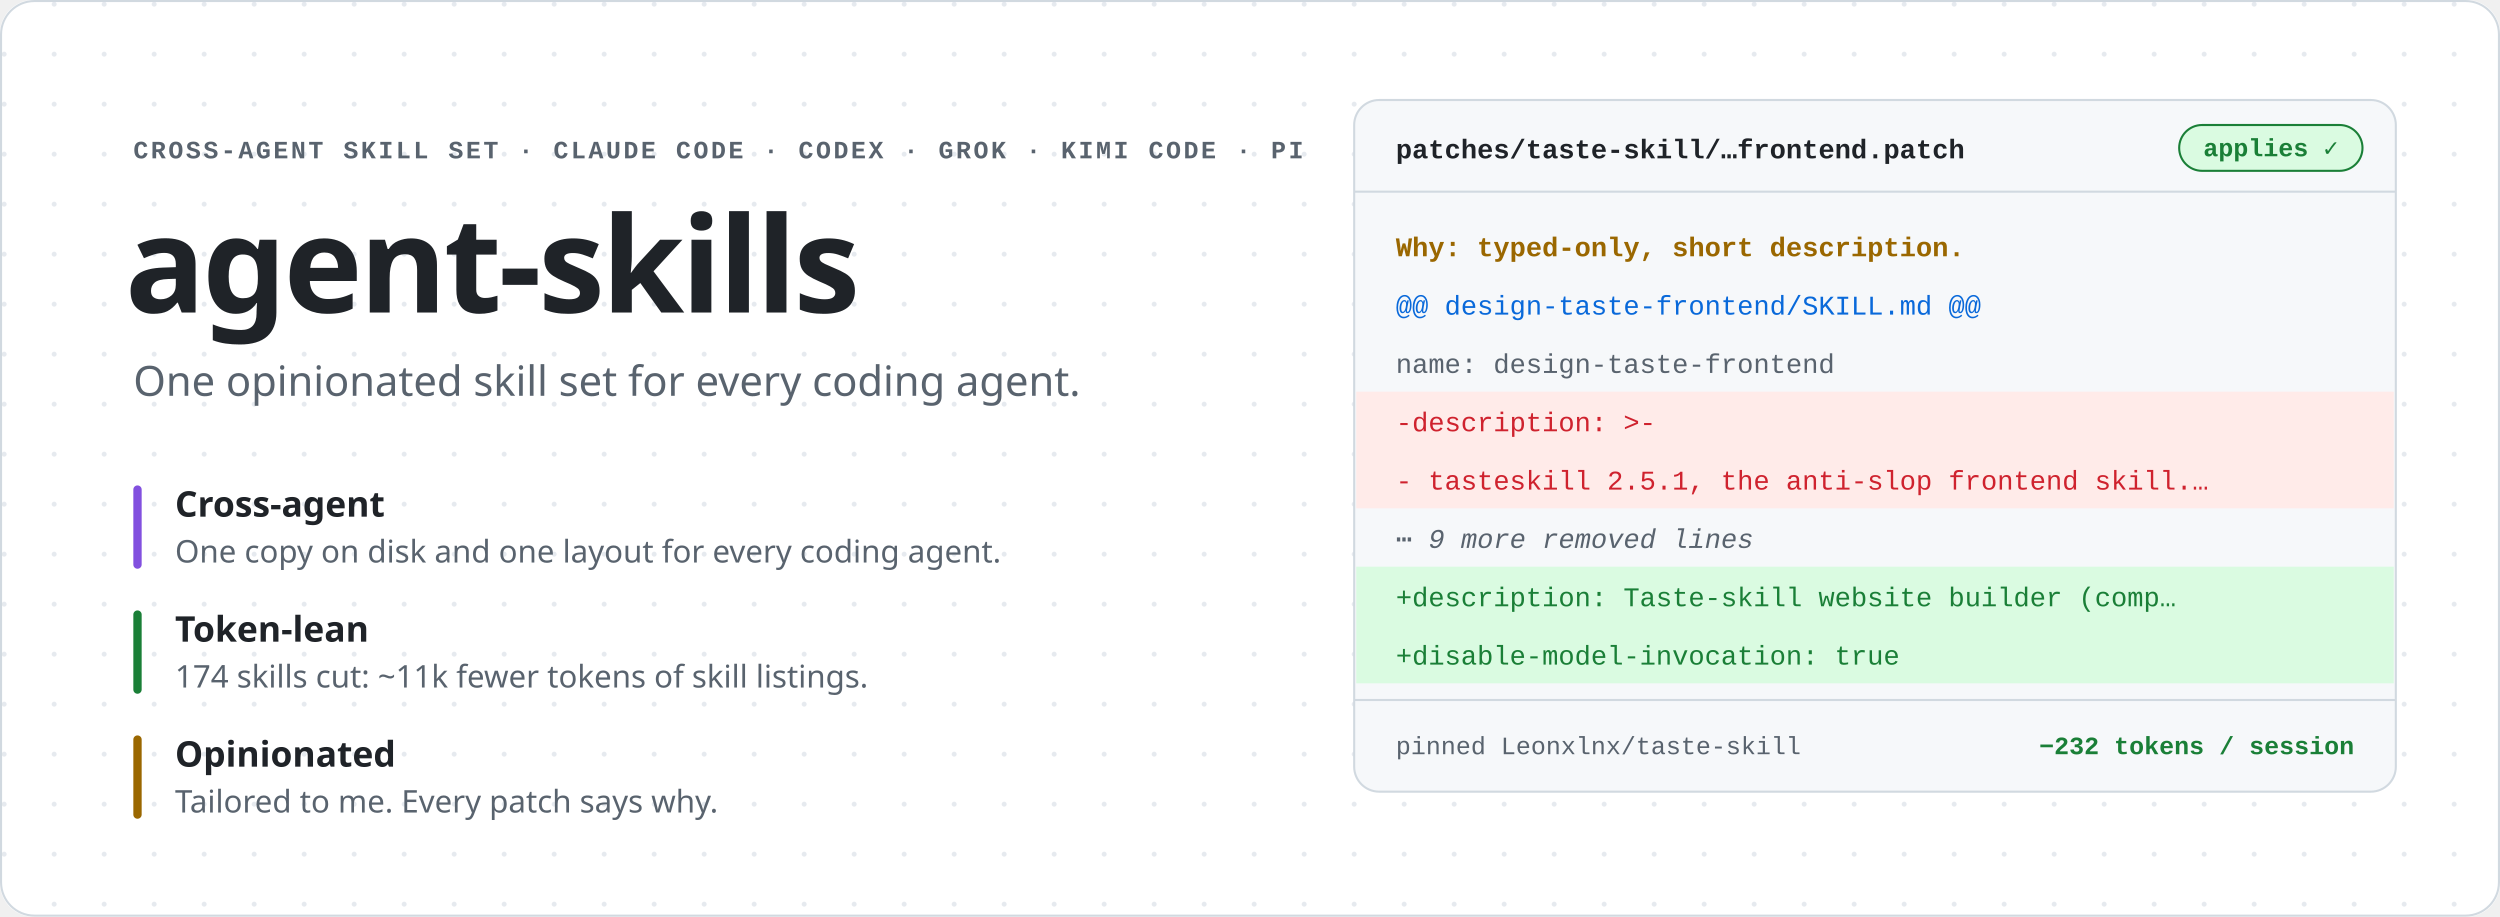
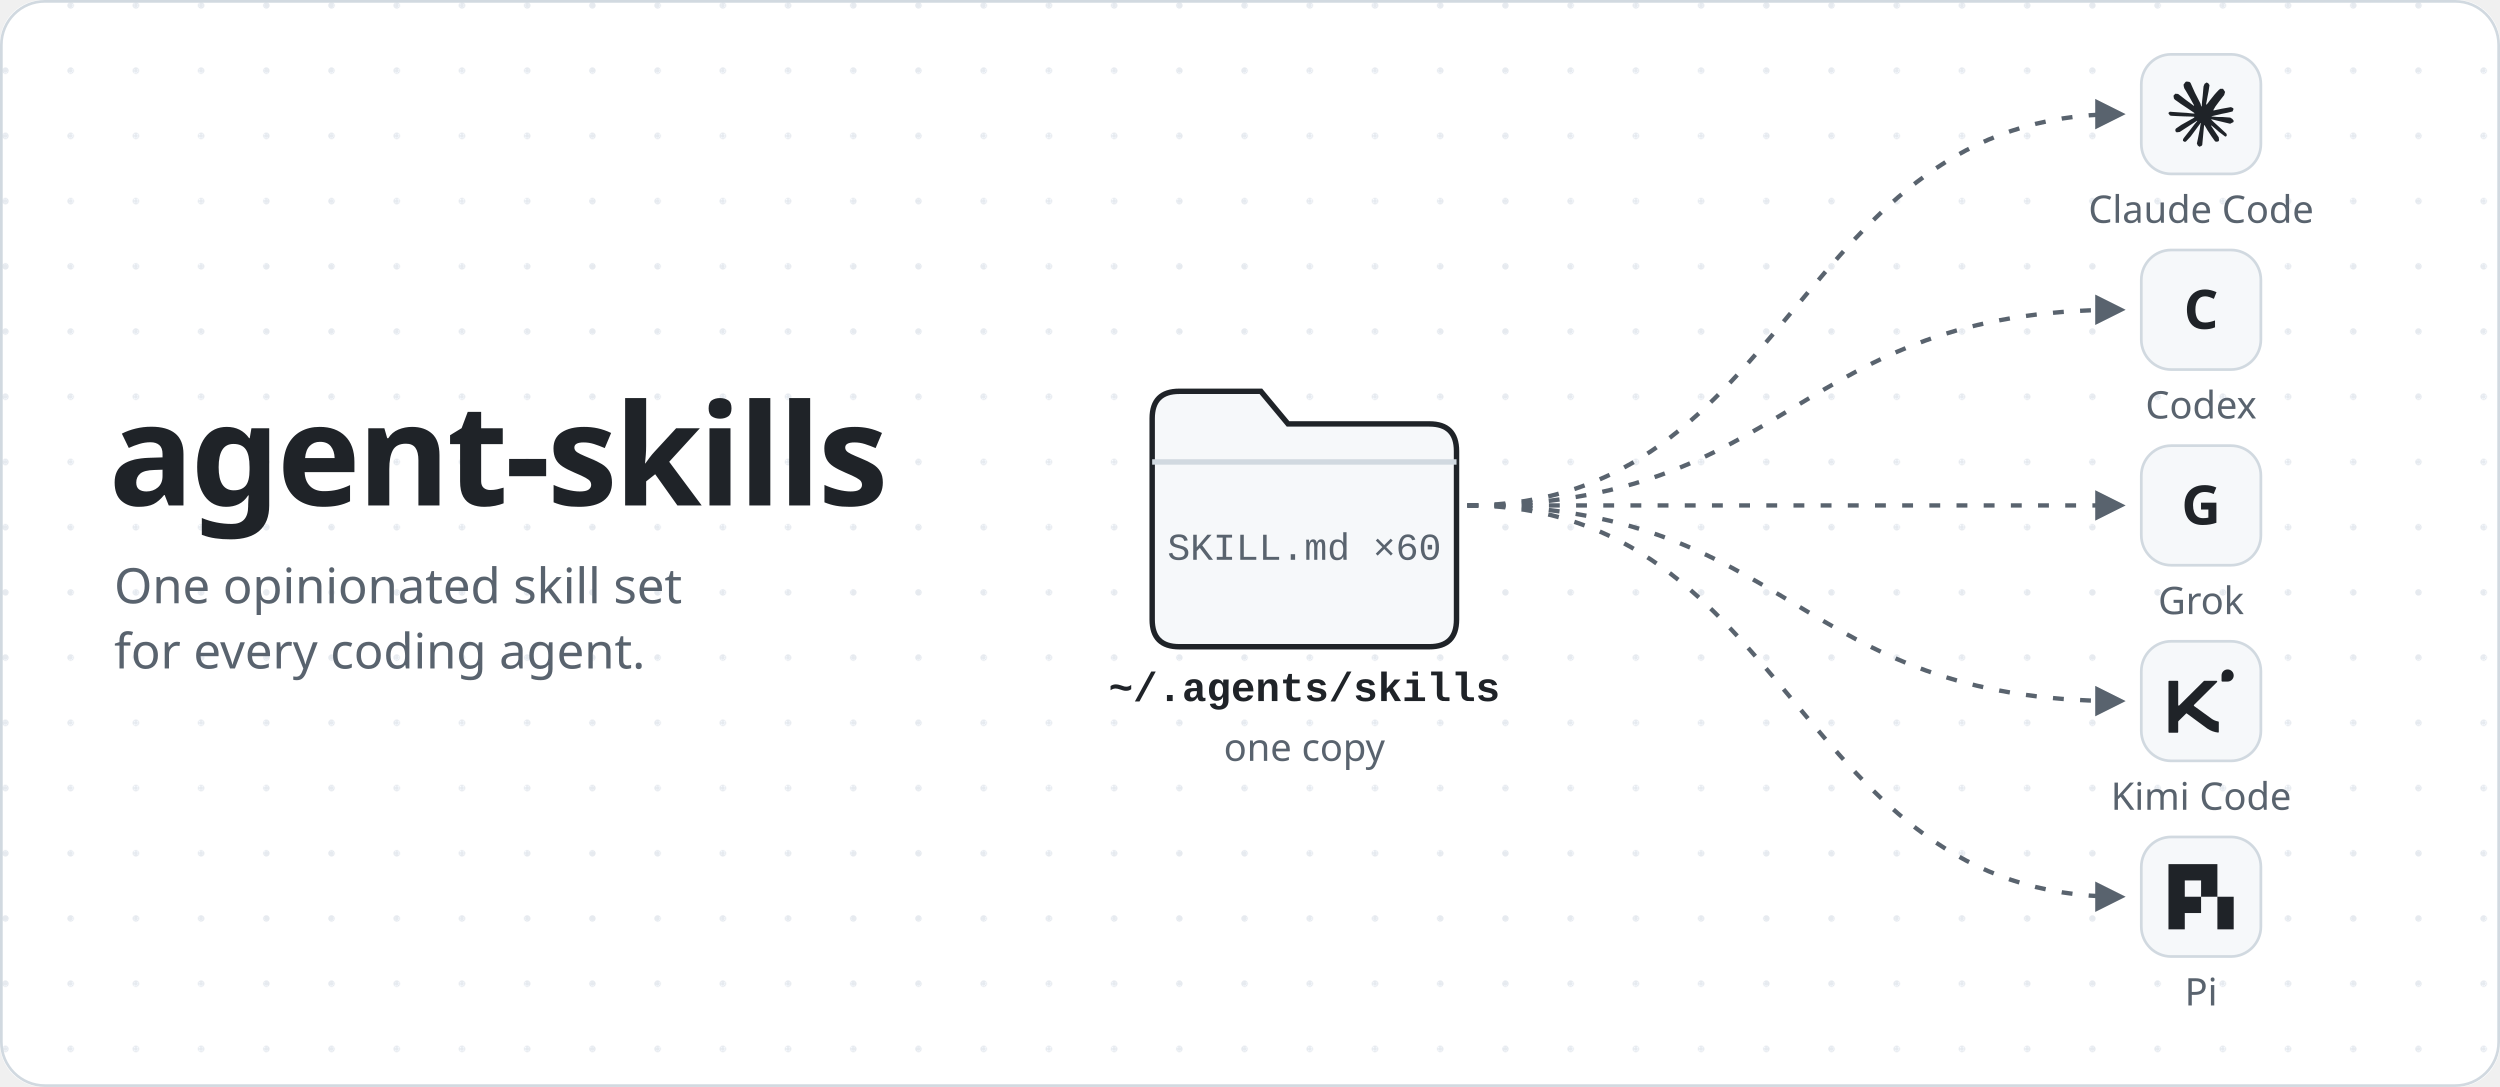
- <svg xmlns="http://www.w3.org/2000/svg" width="1200" height="440" viewBox="0 0 1200 440" role="img" aria-labelledby="t">
+ <svg xmlns="http://www.w3.org/2000/svg" width="920" height="400" viewBox="0 0 920 400" role="img" aria-labelledby="t">
  <style>
  .sans { font-family: -apple-system, BlinkMacSystemFont, 'Segoe UI', 'Noto Sans', Helvetica, Arial, sans-serif; }
  .mono { font-family: ui-monospace, SFMono-Regular, 'SF Mono', Menlo, Consolas, 'Liberation Mono', monospace; }
  .flow { stroke-dasharray: 4 6; animation: flow 1.2s linear infinite; }
  @keyframes flow { to { stroke-dashoffset: -20; } }
  
-   @media (prefers-reduced-motion: reduce) { * { animation: none !important; transform: none !important; } }
+   @media (prefers-reduced-motion: reduce) { * { animation: none !important; } }
</style>
  <defs>
    <pattern id="dots" width="24" height="24" patternUnits="userSpaceOnUse">
      <circle cx="2" cy="2" r="1.2" fill="#e6eaef" />
    </pattern>
    <marker id="arrow" viewBox="0 0 10 10" refX="8" refY="5" markerWidth="7" markerHeight="7" orient="auto-start-reverse">
      <path d="M0,0 L10,5 L0,10 z" fill="#59636e" />
    </marker>
  </defs>
-   <rect width="1200" height="440" rx="16" fill="#ffffff" />
-   <rect width="1200" height="440" rx="16" fill="url(#dots)" />
-   <rect x="0.5" y="0.5" width="1199" height="439" rx="16" fill="none" stroke="#d1d9e0" />
-   <text x="64" y="76" class="mono" font-size="12" font-weight="600" fill="#59636e" text-anchor="start" letter-spacing="1.2">CROSS-AGENT SKILL SET  ·  CLAUDE CODE  ·  CODEX  ·  GROK  ·  KIMI CODE  ·  PI</text>
-   <text x="60" y="150" class="sans" font-size="64" font-weight="700" fill="#1f2328" text-anchor="start" letter-spacing="-1.5">agent-skills</text>
-   <text x="64" y="190" class="sans" font-size="20" font-weight="400" fill="#59636e" text-anchor="start">One opinionated skill set for every coding agent.</text>
-   <rect x="64" y="233" width="4" height="40" rx="2" fill="#8250df" />
-   <text x="84" y="248" class="sans" font-size="17" font-weight="700" fill="#1f2328" text-anchor="start">Cross-agent</text>
-   <text x="84" y="270" class="sans" font-size="15" font-weight="400" fill="#59636e" text-anchor="start">One copy on disk and one layout for every coding agent.</text>
-   <rect x="64" y="293" width="4" height="40" rx="2" fill="#1a7f37" />
-   <text x="84" y="308" class="sans" font-size="17" font-weight="700" fill="#1f2328" text-anchor="start">Token-lean</text>
-   <text x="84" y="330" class="sans" font-size="15" font-weight="400" fill="#59636e" text-anchor="start">174 skills cut: ~11k fewer tokens of skill listings.</text>
-   <rect x="64" y="353" width="4" height="40" rx="2" fill="#9a6700" />
-   <text x="84" y="368" class="sans" font-size="17" font-weight="700" fill="#1f2328" text-anchor="start">Opinionated</text>
-   <text x="84" y="390" class="sans" font-size="15" font-weight="400" fill="#59636e" text-anchor="start">Tailored to me. Every patch says why.</text>
-   <rect x="650" y="48" width="500" height="332" rx="12" fill="#f6f8fa" stroke="#d1d9e0" />
-   <line x1="650" y1="92" x2="1150" y2="92" stroke="#d1d9e0" />
-   <text x="670" y="76" class="mono" font-size="13" font-weight="600" fill="#1f2328" text-anchor="start">patches/taste-skill/…frontend.patch</text>
-   <rect x="1046" y="60" width="88" height="22" rx="11" fill="#dafbe1" stroke="#1a7f37" />
-   <text x="1090" y="75" class="mono" font-size="12" font-weight="600" fill="#1a7f37" text-anchor="middle">applies ✓</text>
-   <text x="670" y="123" class="mono" font-size="13" font-weight="600" fill="#9a6700" text-anchor="start">Why: typed-only, short description.</text>
-   <text x="670" y="151" class="mono" font-size="13" font-weight="400" fill="#0969da" text-anchor="start">@@ design-taste-frontend/SKILL.md @@</text>
-   <text x="670" y="179" class="mono" font-size="13" font-weight="400" fill="#59636e" text-anchor="start"> name: design-taste-frontend</text>
-   <rect x="651" y="188" width="498" height="28" fill="#ffebe9" />
-   <text x="670" y="207" class="mono" font-size="13" font-weight="400" fill="#cf222e" text-anchor="start">-description: &gt;-</text>
-   <rect x="651" y="216" width="498" height="28" fill="#ffebe9" />
-   <text x="670" y="235" class="mono" font-size="13" font-weight="400" fill="#cf222e" text-anchor="start">-  tasteskill 2.5.1, the anti-slop frontend skill.…</text>
-   <text x="670" y="263" class="mono" font-size="13" font-weight="400" fill="#59636e" text-anchor="start" font-style="italic">   ⋯ 9 more removed lines</text>
-   <rect x="651" y="272" width="498" height="28" fill="#dafbe1" />
-   <text x="670" y="291" class="mono" font-size="13" font-weight="400" fill="#1a7f37" text-anchor="start">+description: Taste-skill website builder (comp…</text>
-   <rect x="651" y="300" width="498" height="28" fill="#dafbe1" />
-   <text x="670" y="319" class="mono" font-size="13" font-weight="400" fill="#1a7f37" text-anchor="start">+disable-model-invocation: true</text>
-   <line x1="650" y1="336" x2="1150" y2="336" stroke="#d1d9e0" />
-   <text x="670" y="362" class="mono" font-size="12" font-weight="400" fill="#59636e" text-anchor="start">pinned  Leonxlnx/taste-skill</text>
-   <text x="1130" y="362" class="mono" font-size="12" font-weight="600" fill="#1a7f37" text-anchor="end">−232 tokens / session</text>
+   <rect width="920" height="400" rx="16" fill="#ffffff" />
+   <rect width="920" height="400" rx="16" fill="url(#dots)" />
+   <rect x="0.5" y="0.5" width="919" height="399" rx="16" fill="none" stroke="#d1d9e0" />
+   <text x="40" y="186.0" class="sans" font-size="52" font-weight="700" fill="#1f2328" text-anchor="start" letter-spacing="-1.2">agent-skills</text>
+   <text x="42" y="222.0" class="sans" font-size="18" font-weight="400" fill="#59636e" text-anchor="start">One opinionated skill set</text>
+   <text x="42" y="246.0" class="sans" font-size="18" font-weight="400" fill="#59636e" text-anchor="start">for every coding agent.</text>
+   <path d="M424.0,154.0 q0,-10 10,-10 h30 l10,12 h52 q10,0 10,10 v62 q0,10 -10,10 h-92 q-10,0 -10,-10 z" fill="#f6f8fa" stroke="#1f2328" stroke-width="2" />
+   <line x1="424.0" y1="170.0" x2="536.0" y2="170.0" stroke="#d1d9e0" stroke-width="2" />
+   <text x="480" y="206.0" class="mono" font-size="14" font-weight="400" fill="#59636e" text-anchor="middle">SKILL.md ×60</text>
+   <text x="480" y="258.0" class="mono" font-size="15" font-weight="600" fill="#1f2328" text-anchor="middle">~/.agents/skills</text>
+   <text x="480" y="280.0" class="sans" font-size="14" font-weight="400" fill="#59636e" text-anchor="middle">one copy</text>
+   <path class="flow" d="M540.0,186.0 C660.0,186.0 660.0,42.0 780,42.0" fill="none" stroke="#59636e" stroke-width="1.6" marker-end="url(#arrow)" />
+   <path class="flow" d="M540.0,186.0 C660.0,186.0 660.0,114.0 780,114.0" fill="none" stroke="#59636e" stroke-width="1.6" marker-end="url(#arrow)" />
+   <path class="flow" d="M540.0,186.0 C660.0,186.0 660.0,186.0 780,186.0" fill="none" stroke="#59636e" stroke-width="1.6" marker-end="url(#arrow)" />
+   <path class="flow" d="M540.0,186.0 C660.0,186.0 660.0,258.0 780,258.0" fill="none" stroke="#59636e" stroke-width="1.6" marker-end="url(#arrow)" />
+   <path class="flow" d="M540.0,186.0 C660.0,186.0 660.0,330.0 780,330.0" fill="none" stroke="#59636e" stroke-width="1.6" marker-end="url(#arrow)" />
+   <rect x="788" y="20.0" width="44" height="44" rx="11" fill="#f6f8fa" stroke="#d1d9e0" />
+   <path transform="translate(798,30.0)" d="m4.714 15.956 4.717-2.647.079-.231-.079-.128h-.231l-.789-.049-2.696-.073-2.337-.097-2.265-.121-.571-.121-.534-.704.055-.352.48-.322.686.061 1.518.103 2.277.158 1.651.097 2.447.255h.389l.055-.158-.134-.097-.103-.097L6.973 9.836l-2.55-1.688-1.336-.971-.723-.492-.364-.461-.158-1.008.656-.723.88.061.225.061.892.686 1.906 1.475 2.489 1.834.364.303.146-.103.018-.073-.164-.273-1.354-2.447-1.445-2.489-.643-1.032-.17-.619c-.061-.255-.103-.467-.103-.729L6.287.134 6.7 0l.996.134.419.364.619 1.415 1.002 2.228 1.554 3.03.455.898.243.832.091.255h.158v-.146l.128-1.706.237-2.095.231-2.696.079-.759.376-.911.747-.492.583.279.48.686-.067.443-.285 1.852-.559 2.902-.364 1.943h.212l.243-.243.984-1.305 1.651-2.064.729-.82.85-.905.546-.431h1.032l.759 1.129-.34 1.166-1.062 1.348-.88 1.141-1.263 1.7-.789 1.36.073.109.188-.018 2.853-.607 1.542-.279 1.84-.316.832.389.091.395-.328.807-1.967.486-2.307.461-3.436.814-.043.03.049.061 1.548.146.662.036h1.621l3.018.225.789.522.474.638-.079.486-1.214.619-1.639-.389-3.825-.911-1.311-.328h-.182v.109l1.093 1.069 2.003 1.809 2.507 2.331.128.577-.322.455-.34-.049-2.204-1.657-.85-.747-1.925-1.621h-.128v.17l.443.65 2.344 3.521.121 1.081-.17.352-.607.212-.668-.121-1.372-1.925L14.38 17.959l-1.141-1.943-.14.079-.674 7.255-.316.37-.729.279-.607-.461-.322-.747.322-1.475.389-1.925.316-1.53.285-1.9.17-.631-.012-.043-.14.018-1.433 1.967-2.18 2.945-1.724 1.846-.413.164-.716-.37.067-.662.401-.589 2.386-3.036 1.439-1.882.929-1.087-.006-.158h-.055l-6.338 4.116-1.129.146-.486-.455.061-.747.231-.243 1.906-1.311Z" fill="#1f2328" />
+   <text x="810" y="82.0" class="sans" font-size="14" font-weight="400" fill="#59636e" text-anchor="middle">Claude Code</text>
+   <rect x="788" y="92.0" width="44" height="44" rx="11" fill="#f6f8fa" stroke="#d1d9e0" />
+   <text x="810" y="121.0" class="sans" font-size="20" font-weight="700" fill="#1f2328" text-anchor="middle">C</text>
+   <text x="810" y="154.0" class="sans" font-size="14" font-weight="400" fill="#59636e" text-anchor="middle">Codex</text>
+   <rect x="788" y="164.0" width="44" height="44" rx="11" fill="#f6f8fa" stroke="#d1d9e0" />
+   <text x="810" y="193.0" class="sans" font-size="20" font-weight="700" fill="#1f2328" text-anchor="middle">G</text>
+   <text x="810" y="226.0" class="sans" font-size="14" font-weight="400" fill="#59636e" text-anchor="middle">Grok</text>
+   <rect x="788" y="236.0" width="44" height="44" rx="11" fill="#f6f8fa" stroke="#d1d9e0" />
+   <path transform="translate(798,246.0)" d="M21.765.351C22.998.351 24 1.353 24 2.586S22.998 4.82 21.765 4.82h-1.974c-.15 0-.26-.12-.26-.26V2.586A2.237 2.237 0 0 1 21.765.35M9.41 13.388l8.447-8.377c.16-.16.07-.471-.14-.471h-4.55s-.1.02-.14.06l-9.099 9.029c-.14.14-.35.02-.35-.21V4.81c0-.15-.1-.27-.221-.27H.22c-.12 0-.22.12-.22.27v18.57c0 .15.1.27.22.27h3.137c.12 0 .22-.12.22-.27v-3.79c0-.08.03-.16.08-.21l2.826-2.796c.07-.07.16-.08.241-.03l7.546 5.551a8.9 8.9 0 0 0 4.018 1.493c.12.01.23-.11.23-.27V19.76c0-.14-.08-.25-.19-.26a5.8 5.8 0 0 1-2.355-.942l-6.533-4.73c-.14-.09-.15-.32-.03-.441" fill="#1f2328" />
+   <text x="810" y="298.0" class="sans" font-size="14" font-weight="400" fill="#59636e" text-anchor="middle">Kimi Code</text>
+   <rect x="788" y="308.0" width="44" height="44" rx="11" fill="#f6f8fa" stroke="#d1d9e0" />
+   <path transform="translate(798,318.0)" d="M0 0v24h6v-6h6v-6H6V6h6v6h6V0Zm18 12v12h6V12Z" fill="#1f2328" />
+   <text x="810" y="370.0" class="sans" font-size="14" font-weight="400" fill="#59636e" text-anchor="middle">Pi</text>
</svg>
